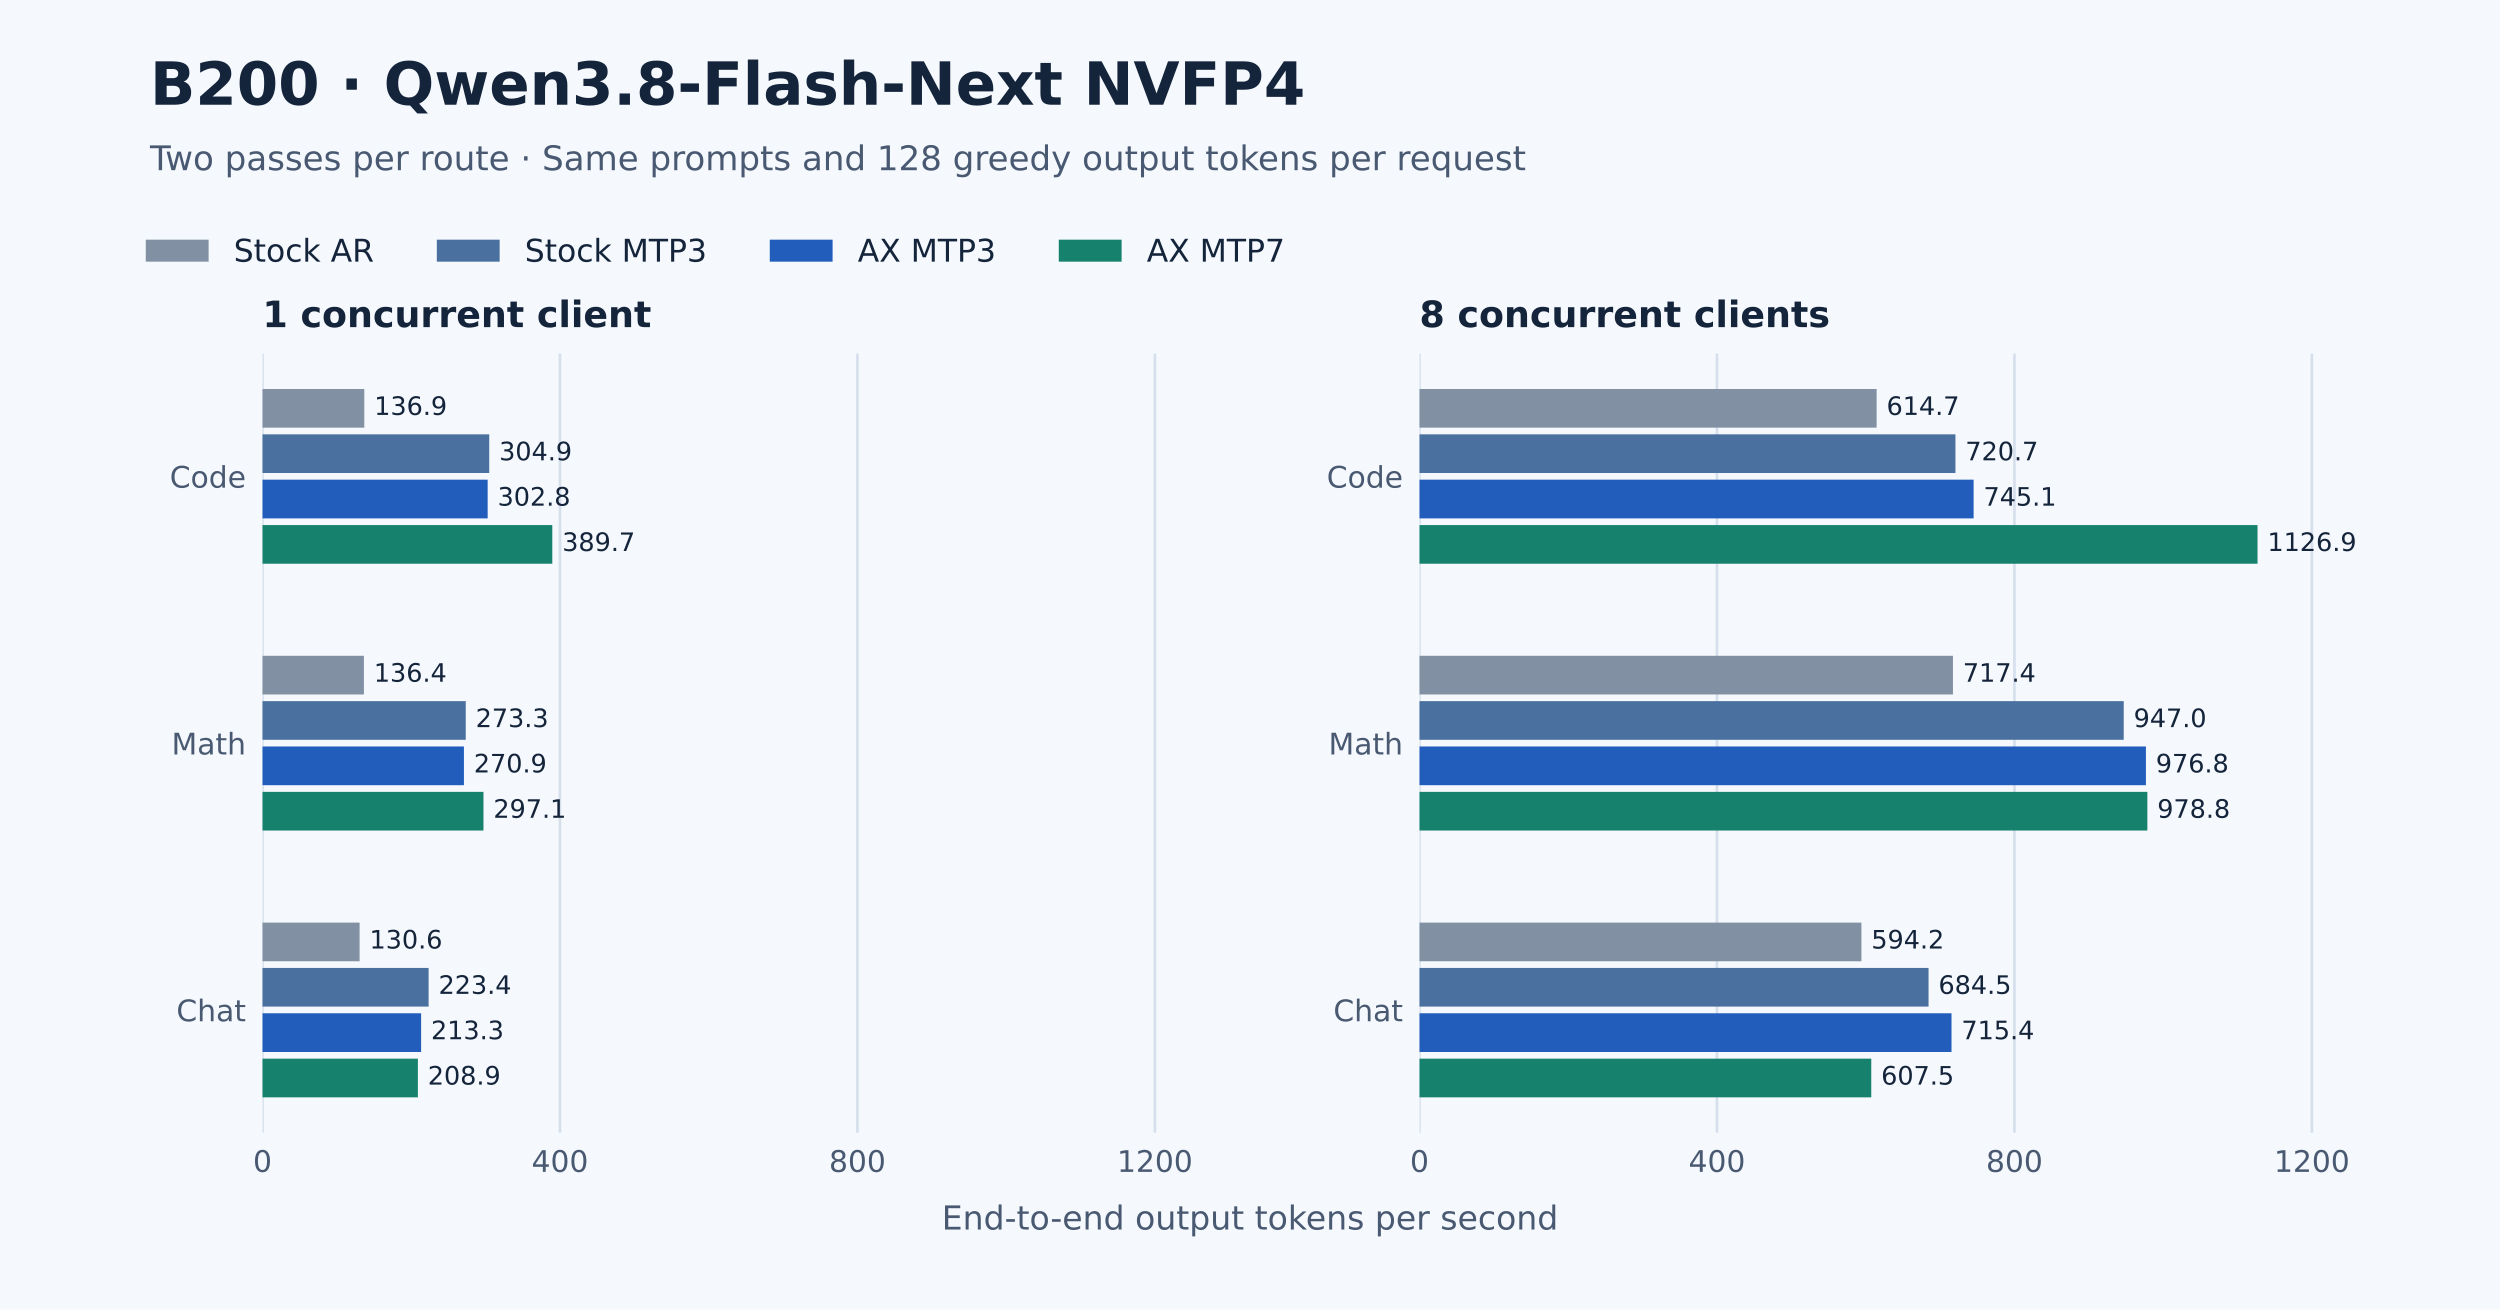
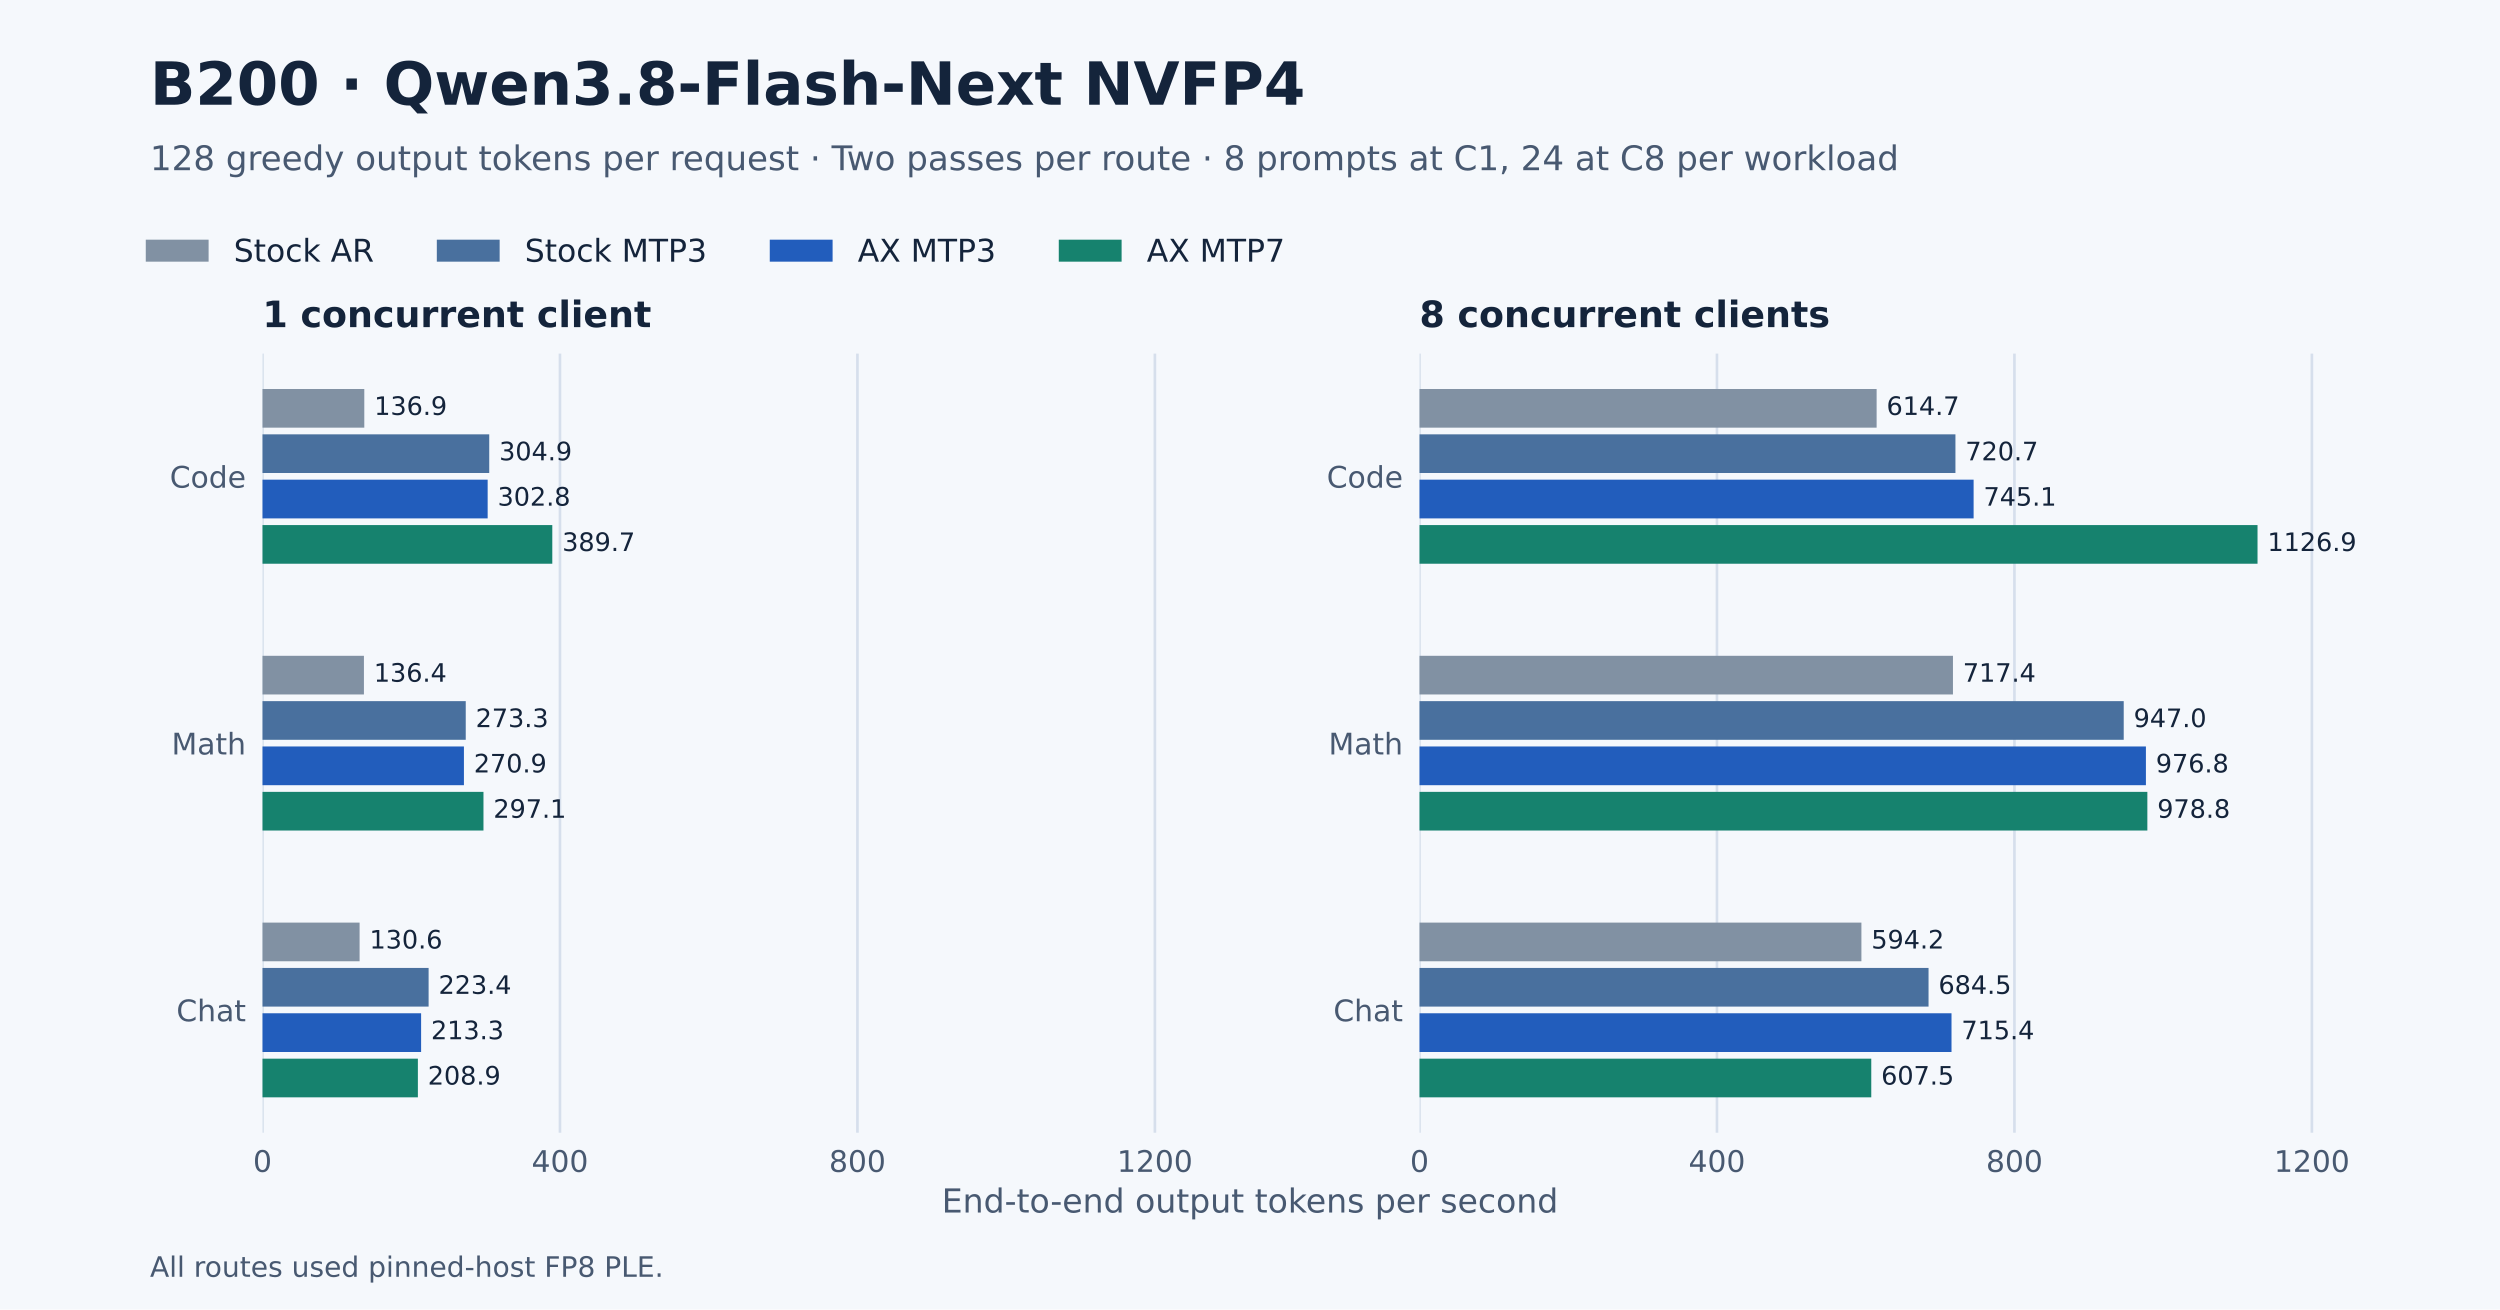
<svg xmlns="http://www.w3.org/2000/svg" width="756pt" height="396pt" viewBox="0 0 756 396" version="1.1">
  <defs>
    <style type="text/css">*{stroke-linejoin: round; stroke-linecap: butt}</style>
  </defs>
  <g id="figure_1">
    <g id="patch_1">
      <path d="M 0 396 L 756 396 L 756 0 L 0 0 z " style="fill: #f5f8fc" />
    </g>
    <g id="axes_1">
      <g id="patch_2">
        <path d="M 79.38 342.54 L 375.885 342.54 L 375.885 106.92 L 79.38 106.92 z " style="fill: #f5f8fc" />
      </g>
      <g id="matplotlib.axis_1">
        <g id="xtick_1">
          <g id="line2d_1">
            <path d="M 79.38 342.54 L 79.38 106.92 " clip-path="url(#pd6cbfb98ed)" style="fill: none; stroke: #d6dfec; stroke-width: 0.8; stroke-linecap: square" />
          </g>
          <g id="line2d_2" />
          <g id="text_1">
            <text style="font-size: 9px; font-family: 'DejaVu Sans'; text-anchor: middle; fill: #485971" x="79.38" y="354.378" transform="rotate(-0 79.38 354.3779)">0</text>
          </g>
        </g>
        <g id="xtick_2">
          <g id="line2d_3">
            <path d="M 169.333 342.54 L 169.333 106.92 " clip-path="url(#pd6cbfb98ed)" style="fill: none; stroke: #d6dfec; stroke-width: 0.8; stroke-linecap: square" />
          </g>
          <g id="line2d_4" />
          <g id="text_2">
            <text style="font-size: 9px; font-family: 'DejaVu Sans'; text-anchor: middle; fill: #485971" x="169.333" y="354.378" transform="rotate(-0 169.3326 354.3779)">400</text>
          </g>
        </g>
        <g id="xtick_3">
          <g id="line2d_5">
            <path d="M 259.285 342.54 L 259.285 106.92 " clip-path="url(#pd6cbfb98ed)" style="fill: none; stroke: #d6dfec; stroke-width: 0.8; stroke-linecap: square" />
          </g>
          <g id="line2d_6" />
          <g id="text_3">
            <text style="font-size: 9px; font-family: 'DejaVu Sans'; text-anchor: middle; fill: #485971" x="259.285" y="354.378" transform="rotate(-0 259.2852 354.3779)">800</text>
          </g>
        </g>
        <g id="xtick_4">
          <g id="line2d_7">
            <path d="M 349.238 342.54 L 349.238 106.92 " clip-path="url(#pd6cbfb98ed)" style="fill: none; stroke: #d6dfec; stroke-width: 0.8; stroke-linecap: square" />
          </g>
          <g id="line2d_8" />
          <g id="text_4">
            <text style="font-size: 9px; font-family: 'DejaVu Sans'; text-anchor: middle; fill: #485971" x="349.238" y="354.378" transform="rotate(-0 349.2377 354.3779)">1200</text>
          </g>
        </g>
      </g>
      <g id="matplotlib.axis_2">
        <g id="ytick_1">
          <g id="line2d_9" />
          <g id="text_5">
            <text style="font-size: 9px; font-family: 'DejaVu Sans'; text-anchor: end; fill: #485971" x="74.38" y="147.471" transform="rotate(-0 74.38 147.4713)">Code</text>
          </g>
        </g>
        <g id="ytick_2">
          <g id="line2d_10" />
          <g id="text_6">
            <text style="font-size: 9px; font-family: 'DejaVu Sans'; text-anchor: end; fill: #485971" x="74.38" y="228.149" transform="rotate(-0 74.38 228.1493)">Math</text>
          </g>
        </g>
        <g id="ytick_3">
          <g id="line2d_11" />
          <g id="text_7">
            <text style="font-size: 9px; font-family: 'DejaVu Sans'; text-anchor: end; fill: #485971" x="74.38" y="308.827" transform="rotate(-0 74.38 308.8273)">Chat</text>
          </g>
        </g>
      </g>
      <g id="patch_3">
        <path d="M 79.38 117.63 L 110.163 117.63 L 110.163 129.328 L 79.38 129.328 z " clip-path="url(#pd6cbfb98ed)" style="fill: #8191a3" />
      </g>
      <g id="patch_4">
        <path d="M 79.38 198.308 L 110.051 198.308 L 110.051 210.006 L 79.38 210.006 z " clip-path="url(#pd6cbfb98ed)" style="fill: #8191a3" />
      </g>
      <g id="patch_5">
        <path d="M 79.38 278.986 L 108.742 278.986 L 108.742 290.684 L 79.38 290.684 z " clip-path="url(#pd6cbfb98ed)" style="fill: #8191a3" />
      </g>
      <g id="patch_6">
        <path d="M 79.38 131.345 L 147.946 131.345 L 147.946 143.044 L 79.38 143.044 z " clip-path="url(#pd6cbfb98ed)" style="fill: #49709e" />
      </g>
      <g id="patch_7">
        <path d="M 79.38 212.023 L 140.84 212.023 L 140.84 223.722 L 79.38 223.722 z " clip-path="url(#pd6cbfb98ed)" style="fill: #49709e" />
      </g>
      <g id="patch_8">
        <path d="M 79.38 292.701 L 129.612 292.701 L 129.612 304.399 L 79.38 304.399 z " clip-path="url(#pd6cbfb98ed)" style="fill: #49709e" />
      </g>
      <g id="patch_9">
        <path d="M 79.38 145.061 L 147.47 145.061 L 147.47 156.759 L 79.38 156.759 z " clip-path="url(#pd6cbfb98ed)" style="fill: #225dbc" />
      </g>
      <g id="patch_10">
        <path d="M 79.38 225.738 L 140.292 225.738 L 140.292 237.437 L 79.38 237.437 z " clip-path="url(#pd6cbfb98ed)" style="fill: #225dbc" />
      </g>
      <g id="patch_11">
        <path d="M 79.38 306.416 L 127.344 306.416 L 127.344 318.115 L 79.38 318.115 z " clip-path="url(#pd6cbfb98ed)" style="fill: #225dbc" />
      </g>
      <g id="patch_12">
        <path d="M 79.38 158.776 L 167.015 158.776 L 167.015 170.474 L 79.38 170.474 z " clip-path="url(#pd6cbfb98ed)" style="fill: #16826e" />
      </g>
      <g id="patch_13">
        <path d="M 79.38 239.454 L 146.201 239.454 L 146.201 251.152 L 79.38 251.152 z " clip-path="url(#pd6cbfb98ed)" style="fill: #16826e" />
      </g>
      <g id="patch_14">
        <path d="M 79.38 320.132 L 126.368 320.132 L 126.368 331.83 L 79.38 331.83 z " clip-path="url(#pd6cbfb98ed)" style="fill: #16826e" />
      </g>
      <g id="text_8">
        <text style="font-size: 7.7px; font-family: 'DejaVu Sans'; text-anchor: start; fill: #14243b" x="113.163" y="125.479" transform="rotate(-0 113.1632 125.4793)">136.9</text>
      </g>
      <g id="text_9">
        <text style="font-size: 7.7px; font-family: 'DejaVu Sans'; text-anchor: start; fill: #14243b" x="113.051" y="206.157" transform="rotate(-0 113.0508 206.1573)">136.4</text>
      </g>
      <g id="text_10">
        <text style="font-size: 7.7px; font-family: 'DejaVu Sans'; text-anchor: start; fill: #14243b" x="111.742" y="286.835" transform="rotate(-0 111.7419 286.8353)">130.6</text>
      </g>
      <g id="text_11">
        <text style="font-size: 7.7px; font-family: 'DejaVu Sans'; text-anchor: start; fill: #14243b" x="150.946" y="139.195" transform="rotate(-0 150.9459 139.1946)">304.9</text>
      </g>
      <g id="text_12">
        <text style="font-size: 7.7px; font-family: 'DejaVu Sans'; text-anchor: start; fill: #14243b" x="143.84" y="219.873" transform="rotate(-0 143.8402 219.8726)">273.3</text>
      </g>
      <g id="text_13">
        <text style="font-size: 7.7px; font-family: 'DejaVu Sans'; text-anchor: start; fill: #14243b" x="132.612" y="300.551" transform="rotate(-0 132.6121 300.5505)">223.4</text>
      </g>
      <g id="text_14">
        <text style="font-size: 7.7px; font-family: 'DejaVu Sans'; text-anchor: start; fill: #14243b" x="150.47" y="152.91" transform="rotate(-0 150.4698 152.9099)">302.8</text>
      </g>
      <g id="text_15">
        <text style="font-size: 7.7px; font-family: 'DejaVu Sans'; text-anchor: start; fill: #14243b" x="143.292" y="233.588" transform="rotate(-0 143.2922 233.5878)">270.9</text>
      </g>
      <g id="text_16">
        <text style="font-size: 7.7px; font-family: 'DejaVu Sans'; text-anchor: start; fill: #14243b" x="130.344" y="314.266" transform="rotate(-0 130.3437 314.2658)">213.3</text>
      </g>
      <g id="text_17">
        <text style="font-size: 7.7px; font-family: 'DejaVu Sans'; text-anchor: start; fill: #14243b" x="170.015" y="166.625" transform="rotate(-0 170.0154 166.6251)">389.7</text>
      </g>
      <g id="text_18">
        <text style="font-size: 7.7px; font-family: 'DejaVu Sans'; text-anchor: start; fill: #14243b" x="149.201" y="247.303" transform="rotate(-0 149.2008 247.3031)">297.1</text>
      </g>
      <g id="text_19">
        <text style="font-size: 7.7px; font-family: 'DejaVu Sans'; text-anchor: start; fill: #14243b" x="129.368" y="327.981" transform="rotate(-0 129.3679 327.981)">208.9</text>
      </g>
      <g id="text_20">
        <text style="font-weight: 700; font-size: 11px; font-family: 'DejaVu Sans'; text-anchor: start; fill: #14243b" x="79.38" y="98.92" transform="rotate(-0 79.38 98.92)">1 concurrent client</text>
      </g>
    </g>
    <g id="axes_2">
      <g id="patch_15">
        <path d="M 429.255 342.54 L 725.76 342.54 L 725.76 106.92 L 429.255 106.92 z " style="fill: #f5f8fc" />
      </g>
      <g id="matplotlib.axis_3">
        <g id="xtick_5">
          <g id="line2d_12">
            <path d="M 429.255 342.54 L 429.255 106.92 " clip-path="url(#pb1dc910cfb)" style="fill: none; stroke: #d6dfec; stroke-width: 0.8; stroke-linecap: square" />
          </g>
          <g id="line2d_13" />
          <g id="text_21">
            <text style="font-size: 9px; font-family: 'DejaVu Sans'; text-anchor: middle; fill: #485971" x="429.255" y="354.378" transform="rotate(-0 429.2554 354.3779)">0</text>
          </g>
        </g>
        <g id="xtick_6">
          <g id="line2d_14">
            <path d="M 519.208 342.54 L 519.208 106.92 " clip-path="url(#pb1dc910cfb)" style="fill: none; stroke: #d6dfec; stroke-width: 0.8; stroke-linecap: square" />
          </g>
          <g id="line2d_15" />
          <g id="text_22">
            <text style="font-size: 9px; font-family: 'DejaVu Sans'; text-anchor: middle; fill: #485971" x="519.208" y="354.378" transform="rotate(-0 519.208 354.3779)">400</text>
          </g>
        </g>
        <g id="xtick_7">
          <g id="line2d_16">
            <path d="M 609.161 342.54 L 609.161 106.92 " clip-path="url(#pb1dc910cfb)" style="fill: none; stroke: #d6dfec; stroke-width: 0.8; stroke-linecap: square" />
          </g>
          <g id="line2d_17" />
          <g id="text_23">
            <text style="font-size: 9px; font-family: 'DejaVu Sans'; text-anchor: middle; fill: #485971" x="609.161" y="354.378" transform="rotate(-0 609.1606 354.3779)">800</text>
          </g>
        </g>
        <g id="xtick_8">
          <g id="line2d_18">
            <path d="M 699.113 342.54 L 699.113 106.92 " clip-path="url(#pb1dc910cfb)" style="fill: none; stroke: #d6dfec; stroke-width: 0.8; stroke-linecap: square" />
          </g>
          <g id="line2d_19" />
          <g id="text_24">
            <text style="font-size: 9px; font-family: 'DejaVu Sans'; text-anchor: middle; fill: #485971" x="699.113" y="354.378" transform="rotate(-0 699.1131 354.3779)">1200</text>
          </g>
        </g>
      </g>
      <g id="matplotlib.axis_4">
        <g id="ytick_4">
          <g id="line2d_20" />
          <g id="text_25">
            <text style="font-size: 9px; font-family: 'DejaVu Sans'; text-anchor: end; fill: #485971" x="424.255" y="147.471" transform="rotate(-0 424.2554 147.4713)">Code</text>
          </g>
        </g>
        <g id="ytick_5">
          <g id="line2d_21" />
          <g id="text_26">
            <text style="font-size: 9px; font-family: 'DejaVu Sans'; text-anchor: end; fill: #485971" x="424.255" y="228.149" transform="rotate(-0 424.2554 228.1493)">Math</text>
          </g>
        </g>
        <g id="ytick_6">
          <g id="line2d_22" />
          <g id="text_27">
            <text style="font-size: 9px; font-family: 'DejaVu Sans'; text-anchor: end; fill: #485971" x="424.255" y="308.827" transform="rotate(-0 424.2554 308.8273)">Chat</text>
          </g>
        </g>
      </g>
      <g id="patch_16">
        <path d="M 429.255 117.63 L 567.491 117.63 L 567.491 129.328 L 429.255 129.328 z " clip-path="url(#pb1dc910cfb)" style="fill: #8191a3" />
      </g>
      <g id="patch_17">
        <path d="M 429.255 198.308 L 590.574 198.308 L 590.574 210.006 L 429.255 210.006 z " clip-path="url(#pb1dc910cfb)" style="fill: #8191a3" />
      </g>
      <g id="patch_18">
        <path d="M 429.255 278.986 L 562.89 278.986 L 562.89 290.684 L 429.255 290.684 z " clip-path="url(#pb1dc910cfb)" style="fill: #8191a3" />
      </g>
      <g id="patch_19">
        <path d="M 429.255 131.345 L 591.324 131.345 L 591.324 143.044 L 429.255 143.044 z " clip-path="url(#pb1dc910cfb)" style="fill: #49709e" />
      </g>
      <g id="patch_20">
        <path d="M 429.255 212.023 L 642.213 212.023 L 642.213 223.722 L 429.255 223.722 z " clip-path="url(#pb1dc910cfb)" style="fill: #49709e" />
      </g>
      <g id="patch_21">
        <path d="M 429.255 292.701 L 583.193 292.701 L 583.193 304.399 L 429.255 304.399 z " clip-path="url(#pb1dc910cfb)" style="fill: #49709e" />
      </g>
      <g id="patch_22">
        <path d="M 429.255 145.061 L 596.821 145.061 L 596.821 156.759 L 429.255 156.759 z " clip-path="url(#pb1dc910cfb)" style="fill: #225dbc" />
      </g>
      <g id="patch_23">
        <path d="M 429.255 225.738 L 648.925 225.738 L 648.925 237.437 L 429.255 237.437 z " clip-path="url(#pb1dc910cfb)" style="fill: #225dbc" />
      </g>
      <g id="patch_24">
        <path d="M 429.255 306.416 L 590.138 306.416 L 590.138 318.115 L 429.255 318.115 z " clip-path="url(#pb1dc910cfb)" style="fill: #225dbc" />
      </g>
      <g id="patch_25">
        <path d="M 429.255 158.776 L 682.678 158.776 L 682.678 170.474 L 429.255 170.474 z " clip-path="url(#pb1dc910cfb)" style="fill: #16826e" />
      </g>
      <g id="patch_26">
        <path d="M 429.255 239.454 L 649.36 239.454 L 649.36 251.152 L 429.255 251.152 z " clip-path="url(#pb1dc910cfb)" style="fill: #16826e" />
      </g>
      <g id="patch_27">
        <path d="M 429.255 320.132 L 565.872 320.132 L 565.872 331.83 L 429.255 331.83 z " clip-path="url(#pb1dc910cfb)" style="fill: #16826e" />
      </g>
      <g id="text_28">
        <text style="font-size: 7.7px; font-family: 'DejaVu Sans'; text-anchor: start; fill: #14243b" x="570.491" y="125.479" transform="rotate(-0 570.4908 125.4793)">614.7</text>
      </g>
      <g id="text_29">
        <text style="font-size: 7.7px; font-family: 'DejaVu Sans'; text-anchor: start; fill: #14243b" x="593.574" y="206.157" transform="rotate(-0 593.5744 206.1573)">717.4</text>
      </g>
      <g id="text_30">
        <text style="font-size: 7.7px; font-family: 'DejaVu Sans'; text-anchor: start; fill: #14243b" x="565.89" y="286.835" transform="rotate(-0 565.8903 286.8353)">594.2</text>
      </g>
      <g id="text_31">
        <text style="font-size: 7.7px; font-family: 'DejaVu Sans'; text-anchor: start; fill: #14243b" x="594.324" y="139.195" transform="rotate(-0 594.3243 139.1946)">720.7</text>
      </g>
      <g id="text_32">
        <text style="font-size: 7.7px; font-family: 'DejaVu Sans'; text-anchor: start; fill: #14243b" x="645.213" y="219.873" transform="rotate(-0 645.2127 219.8726)">947.0</text>
      </g>
      <g id="text_33">
        <text style="font-size: 7.7px; font-family: 'DejaVu Sans'; text-anchor: start; fill: #14243b" x="586.193" y="300.551" transform="rotate(-0 586.1934 300.5505)">684.5</text>
      </g>
      <g id="text_34">
        <text style="font-size: 7.7px; font-family: 'DejaVu Sans'; text-anchor: start; fill: #14243b" x="599.821" y="152.91" transform="rotate(-0 599.821 152.9099)">745.1</text>
      </g>
      <g id="text_35">
        <text style="font-size: 7.7px; font-family: 'DejaVu Sans'; text-anchor: start; fill: #14243b" x="651.925" y="233.588" transform="rotate(-0 651.9253 233.5878)">976.8</text>
      </g>
      <g id="text_36">
        <text style="font-size: 7.7px; font-family: 'DejaVu Sans'; text-anchor: start; fill: #14243b" x="593.138" y="314.266" transform="rotate(-0 593.1384 314.2658)">715.4</text>
      </g>
      <g id="text_37">
        <text style="font-size: 7.7px; font-family: 'DejaVu Sans'; text-anchor: start; fill: #14243b" x="685.678" y="166.625" transform="rotate(-0 685.6781 166.6251)">1126.9</text>
      </g>
      <g id="text_38">
        <text style="font-size: 7.7px; font-family: 'DejaVu Sans'; text-anchor: start; fill: #14243b" x="652.36" y="247.303" transform="rotate(-0 652.3602 247.3031)">978.8</text>
      </g>
      <g id="text_39">
        <text style="font-size: 7.7px; font-family: 'DejaVu Sans'; text-anchor: start; fill: #14243b" x="568.872" y="327.981" transform="rotate(-0 568.872 327.981)">607.5</text>
      </g>
      <g id="text_40">
        <text style="font-weight: 700; font-size: 11px; font-family: 'DejaVu Sans'; text-anchor: start; fill: #14243b" x="429.255" y="98.92" transform="rotate(-0 429.2554 98.92)">8 concurrent clients</text>
      </g>
    </g>
    <g id="text_41">
      <text style="font-weight: 700; font-size: 18px; font-family: 'DejaVu Sans'; text-anchor: start; fill: #14243b" x="45.36" y="31.68" transform="rotate(-0 45.36 31.68)">B200 · Qwen3.8-Flash-Next NVFP4</text>
    </g>
    <g id="text_42">
-       <text style="font-size: 10.3px; font-family: 'DejaVu Sans'; text-anchor: start; fill: #485971" x="45.36" y="51.48" transform="rotate(-0 45.36 51.48)">Two passes per route · Same prompts and 128 greedy output tokens per request</text>
+       <text style="font-size: 10.3px; font-family: 'DejaVu Sans'; text-anchor: start; fill: #485971" x="45.36" y="51.48" transform="rotate(-0 45.36 51.48)">128 greedy output tokens per request · Two passes per route · 8 prompts at C1, 24 at C8 per workload</text>
    </g>
    <g id="text_43">
-       <text style="font-size: 10px; font-family: 'DejaVu Sans'; text-anchor: middle; fill: #485971" x="378" y="371.818" transform="rotate(-0 378 371.8177)">End-to-end output tokens per second</text>
+       <text style="font-size: 10px; font-family: 'DejaVu Sans'; text-anchor: middle; fill: #485971" x="378" y="366.67" transform="rotate(-0 378 366.6697)">End-to-end output tokens per second</text>
+     </g>
+     <g id="text_44">
+       <text style="font-size: 8.5px; font-family: 'DejaVu Sans'; text-anchor: start; fill: #485971" x="45.36" y="386.1" transform="rotate(-0 45.36 386.1)">All routes used pinned-host FP8 PLE.</text>
    </g>
    <g id="legend_1">
      <g id="patch_28">
        <path d="M 44.082 79.129 L 63.082 79.129 L 63.082 72.479 L 44.082 72.479 z " style="fill: #8191a3" />
      </g>
-       <g id="text_44">
+       <g id="text_45">
        <text style="font-size: 9.5px; font-family: 'DejaVu Sans'; text-anchor: start; fill: #14243b" x="70.682" y="79.129" transform="rotate(-0 70.682 79.12852)">Stock AR</text>
      </g>
      <g id="patch_29">
        <path d="M 132.094 79.129 L 151.094 79.129 L 151.094 72.479 L 132.094 72.479 z " style="fill: #49709e" />
      </g>
-       <g id="text_45">
+       <g id="text_46">
        <text style="font-size: 9.5px; font-family: 'DejaVu Sans'; text-anchor: start; fill: #14243b" x="158.694" y="79.129" transform="rotate(-0 158.6936 79.12852)">Stock MTP3</text>
      </g>
      <g id="patch_30">
        <path d="M 232.777 79.129 L 251.777 79.129 L 251.777 72.479 L 232.777 72.479 z " style="fill: #225dbc" />
      </g>
-       <g id="text_46">
+       <g id="text_47">
        <text style="font-size: 9.5px; font-family: 'DejaVu Sans'; text-anchor: start; fill: #14243b" x="259.377" y="79.129" transform="rotate(-0 259.3772 79.12852)">AX MTP3</text>
      </g>
      <g id="patch_31">
        <path d="M 320.174 79.129 L 339.174 79.129 L 339.174 72.479 L 320.174 72.479 z " style="fill: #16826e" />
      </g>
-       <g id="text_47">
+       <g id="text_48">
        <text style="font-size: 9.5px; font-family: 'DejaVu Sans'; text-anchor: start; fill: #14243b" x="346.774" y="79.129" transform="rotate(-0 346.7743 79.12852)">AX MTP7</text>
      </g>
    </g>
  </g>
  <defs>
    <clipPath id="pd6cbfb98ed">
      <rect x="79.38" y="106.92" width="296.505" height="235.62" />
    </clipPath>
    <clipPath id="pb1dc910cfb">
      <rect x="429.255" y="106.92" width="296.505" height="235.62" />
    </clipPath>
  </defs>
</svg>
